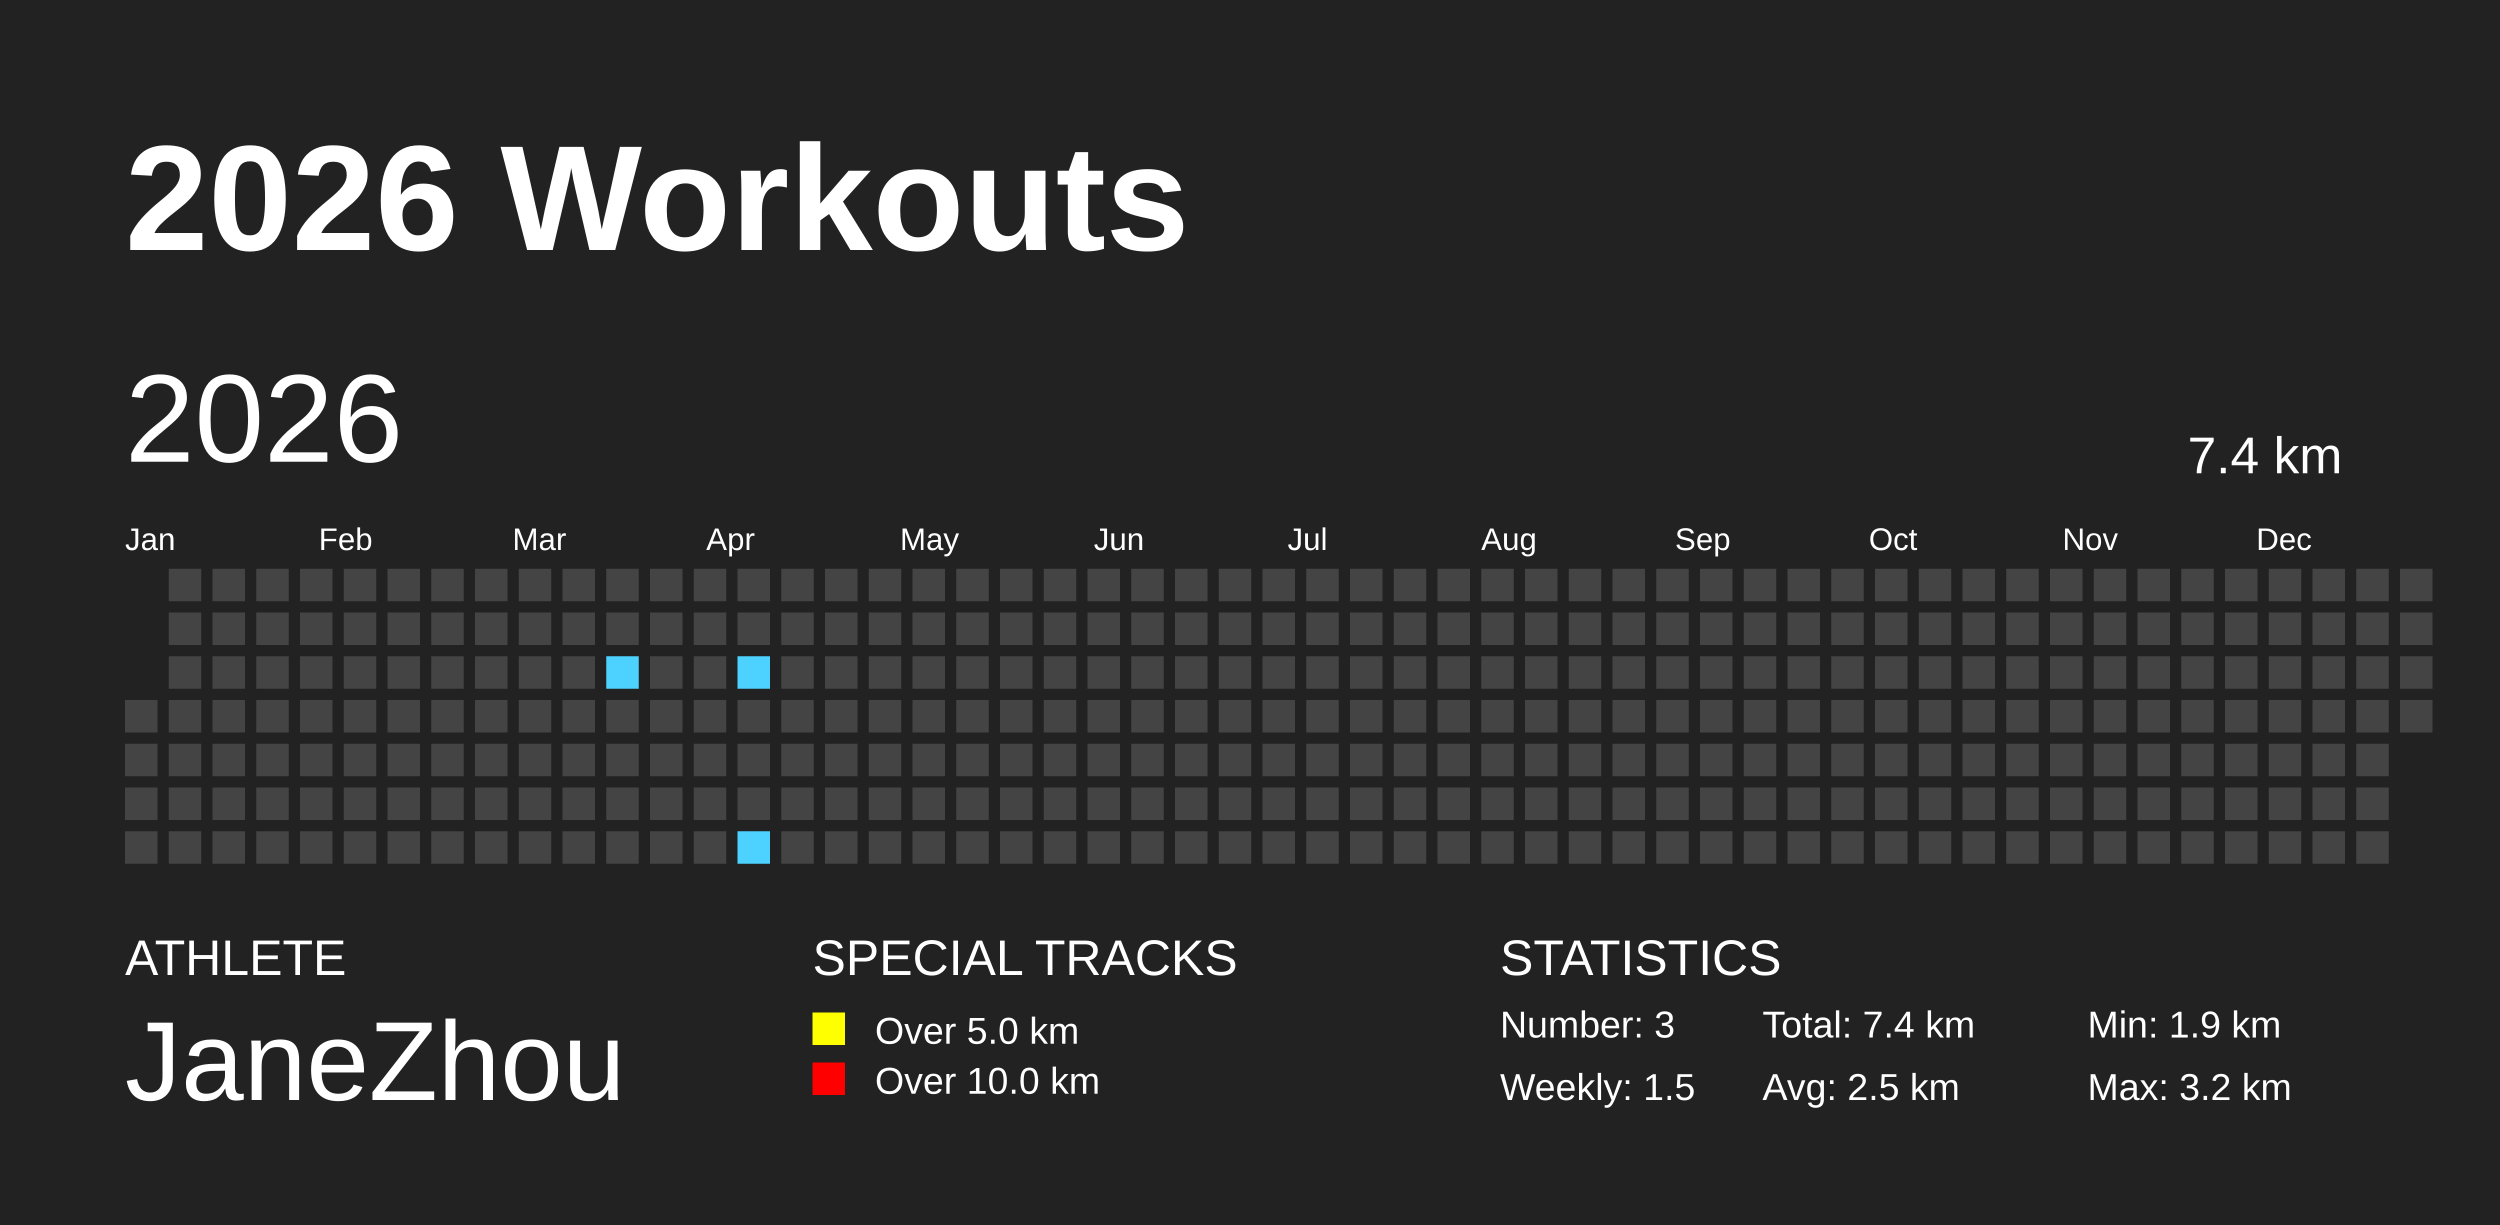
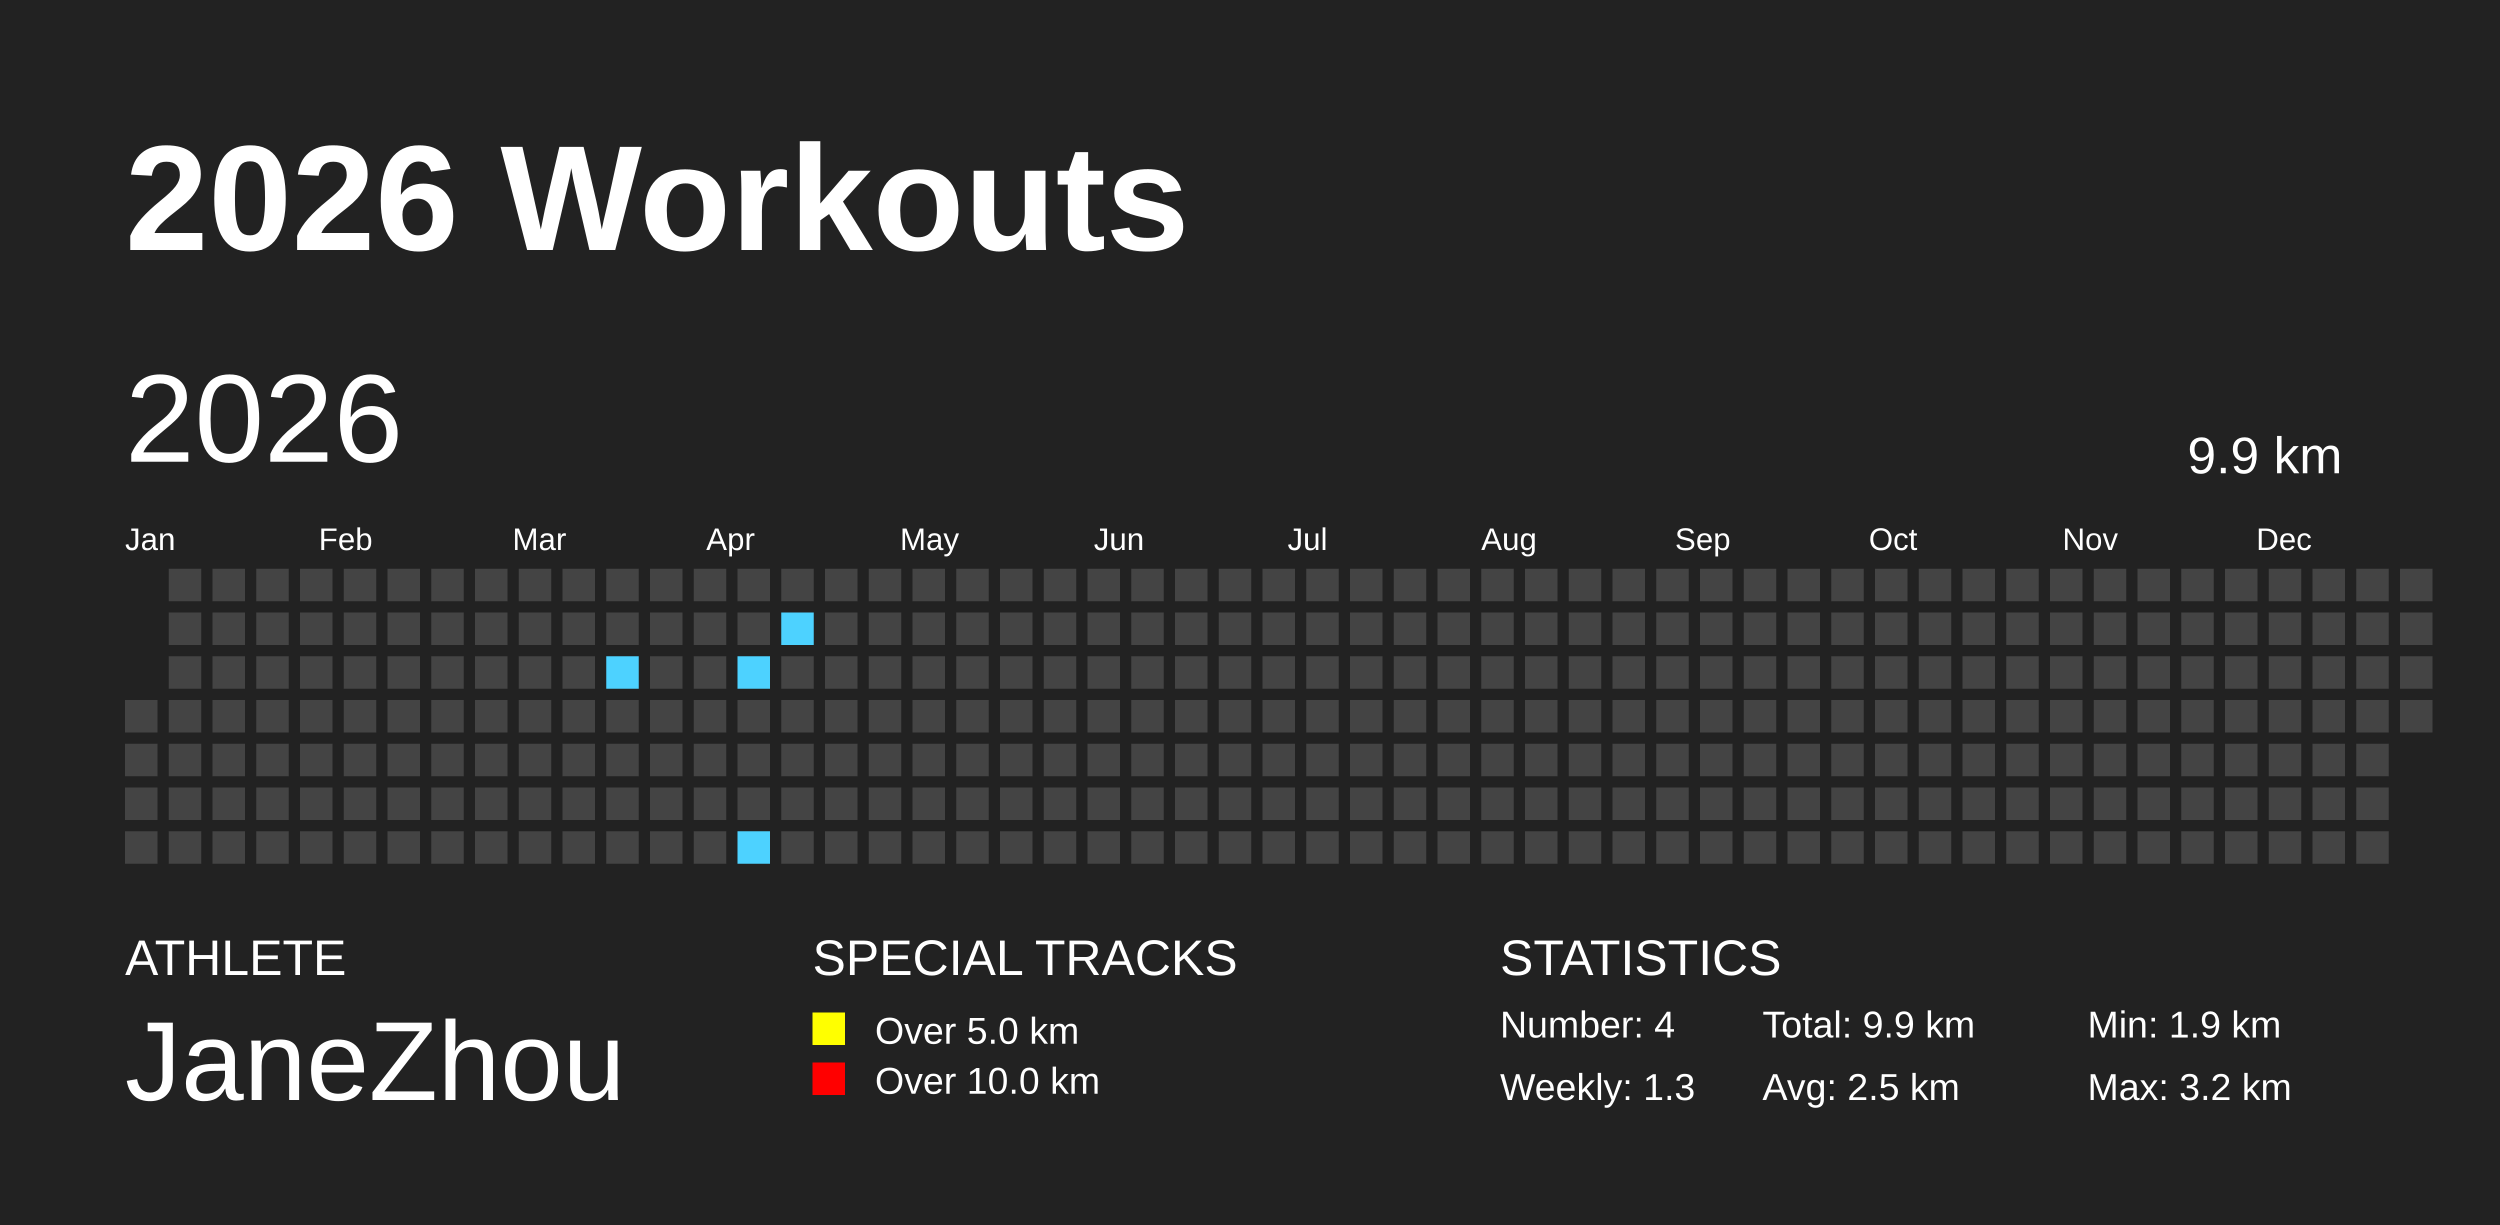
<svg xmlns="http://www.w3.org/2000/svg" baseProfile="full" height="98mm" version="1.1" viewBox="0,0,200,98" width="200mm">
  <defs />
  <rect fill="#222222" height="98" width="200" x="0" y="0" />
  <text fill="#FFFFFF" style="font-size:12px; font-family:Arial; font-weight:bold;" x="10" y="20">2026 Workouts</text>
  <text fill="#FFFFFF" style="font-size:4px; font-family:Arial" x="10" y="78">ATHLETE</text>
  <text fill="#FFFFFF" style="font-size:9px; font-family:Arial" x="10" y="88">JaneZhou</text>
  <text fill="#FFFFFF" style="font-size:4px; font-family:Arial" x="65" y="78">SPECIAL TRACKS</text>
  <rect fill="yellow" height="2.6" width="2.6" x="65" y="81" />
  <text fill="#FFFFFF" style="font-size:3px; font-family:Arial" x="70" y="83.5">Over 5.0 km</text>
  <rect fill="red" height="2.6" width="2.6" x="65" y="85" />
  <text fill="#FFFFFF" style="font-size:3px; font-family:Arial" x="70" y="87.5">Over 10.0 km</text>
  <text fill="#FFFFFF" style="font-size:4px; font-family:Arial" x="120" y="78">STATISTICS</text>
-   <text fill="#FFFFFF" style="font-size:3px; font-family:Arial" x="120" y="83">Number: 3</text>
-   <text fill="#FFFFFF" style="font-size:3px; font-family:Arial" x="120" y="88">Weekly: 1.5</text>
-   <text fill="#FFFFFF" style="font-size:3px; font-family:Arial" x="141" y="83">Total: 7.4 km</text>
+   <text fill="#FFFFFF" style="font-size:3px; font-family:Arial" x="120" y="83">Number: 4</text>
+   <text fill="#FFFFFF" style="font-size:3px; font-family:Arial" x="120" y="88">Weekly: 1.3</text>
+   <text fill="#FFFFFF" style="font-size:3px; font-family:Arial" x="141" y="83">Total: 9.9 km</text>
  <text fill="#FFFFFF" style="font-size:3px; font-family:Arial" x="141" y="88">Avg: 2.5 km</text>
  <text fill="#FFFFFF" style="font-size:3px; font-family:Arial" x="167" y="83">Min: 1.9 km</text>
  <text fill="#FFFFFF" style="font-size:3px; font-family:Arial" x="167" y="88">Max: 3.2 km</text>
  <text dominant-baseline="hanging" fill="#FFFFFF" style="font-size:10.0px; font-family:Arial;" x="10" y="30">2026</text>
-   <text dominant-baseline="hanging" fill="#FFFFFF" style="font-size:4.125px; font-family:Arial;" x="175" y="35">7.4 km</text>
+   <text dominant-baseline="hanging" fill="#FFFFFF" style="font-size:4.125px; font-family:Arial;" x="175" y="35">9.9 km</text>
  <text fill="#FFFFFF" style="font-size:2.5px; font-family:Arial" x="10.0" y="44">Jan</text>
  <text fill="#FFFFFF" style="font-size:2.5px; font-family:Arial" x="25.5" y="44">Feb</text>
  <text fill="#FFFFFF" style="font-size:2.5px; font-family:Arial" x="41.0" y="44">Mar</text>
  <text fill="#FFFFFF" style="font-size:2.5px; font-family:Arial" x="56.5" y="44">Apr</text>
  <text fill="#FFFFFF" style="font-size:2.5px; font-family:Arial" x="72.0" y="44">May</text>
  <text fill="#FFFFFF" style="font-size:2.5px; font-family:Arial" x="87.5" y="44">Jun</text>
  <text fill="#FFFFFF" style="font-size:2.5px; font-family:Arial" x="103.0" y="44">Jul</text>
  <text fill="#FFFFFF" style="font-size:2.5px; font-family:Arial" x="118.5" y="44">Aug</text>
  <text fill="#FFFFFF" style="font-size:2.5px; font-family:Arial" x="134.0" y="44">Sep</text>
  <text fill="#FFFFFF" style="font-size:2.5px; font-family:Arial" x="149.5" y="44">Oct</text>
  <text fill="#FFFFFF" style="font-size:2.5px; font-family:Arial" x="165.0" y="44">Nov</text>
  <text fill="#FFFFFF" style="font-size:2.5px; font-family:Arial" x="180.5" y="44">Dec</text>
  <rect fill="#444444" height="2.6" width="2.6" x="10.0" y="56.0" />
  <rect fill="#444444" height="2.6" width="2.6" x="10.0" y="59.5" />
  <rect fill="#444444" height="2.6" width="2.6" x="10.0" y="63.0" />
  <rect fill="#444444" height="2.6" width="2.6" x="10.0" y="66.5" />
  <rect fill="#444444" height="2.6" width="2.6" x="13.5" y="45.5" />
  <rect fill="#444444" height="2.6" width="2.6" x="13.5" y="49.0" />
  <rect fill="#444444" height="2.6" width="2.6" x="13.5" y="52.5" />
  <rect fill="#444444" height="2.6" width="2.6" x="13.5" y="56.0" />
  <rect fill="#444444" height="2.6" width="2.6" x="13.5" y="59.5" />
  <rect fill="#444444" height="2.6" width="2.6" x="13.5" y="63.0" />
  <rect fill="#444444" height="2.6" width="2.6" x="13.5" y="66.5" />
  <rect fill="#444444" height="2.6" width="2.6" x="17.0" y="45.5" />
  <rect fill="#444444" height="2.6" width="2.6" x="17.0" y="49.0" />
  <rect fill="#444444" height="2.6" width="2.6" x="17.0" y="52.5" />
  <rect fill="#444444" height="2.6" width="2.6" x="17.0" y="56.0" />
  <rect fill="#444444" height="2.6" width="2.6" x="17.0" y="59.5" />
  <rect fill="#444444" height="2.6" width="2.6" x="17.0" y="63.0" />
  <rect fill="#444444" height="2.6" width="2.6" x="17.0" y="66.5" />
  <rect fill="#444444" height="2.6" width="2.6" x="20.5" y="45.5" />
  <rect fill="#444444" height="2.6" width="2.6" x="20.5" y="49.0" />
  <rect fill="#444444" height="2.6" width="2.6" x="20.5" y="52.5" />
  <rect fill="#444444" height="2.6" width="2.6" x="20.5" y="56.0" />
  <rect fill="#444444" height="2.6" width="2.6" x="20.5" y="59.5" />
  <rect fill="#444444" height="2.6" width="2.6" x="20.5" y="63.0" />
  <rect fill="#444444" height="2.6" width="2.6" x="20.5" y="66.5" />
  <rect fill="#444444" height="2.6" width="2.6" x="24.0" y="45.5" />
  <rect fill="#444444" height="2.6" width="2.6" x="24.0" y="49.0" />
  <rect fill="#444444" height="2.6" width="2.6" x="24.0" y="52.5" />
  <rect fill="#444444" height="2.6" width="2.6" x="24.0" y="56.0" />
  <rect fill="#444444" height="2.6" width="2.6" x="24.0" y="59.5" />
  <rect fill="#444444" height="2.6" width="2.6" x="24.0" y="63.0" />
  <rect fill="#444444" height="2.6" width="2.6" x="24.0" y="66.5" />
  <rect fill="#444444" height="2.6" width="2.6" x="27.5" y="45.5" />
  <rect fill="#444444" height="2.6" width="2.6" x="27.5" y="49.0" />
  <rect fill="#444444" height="2.6" width="2.6" x="27.5" y="52.5" />
  <rect fill="#444444" height="2.6" width="2.6" x="27.5" y="56.0" />
  <rect fill="#444444" height="2.6" width="2.6" x="27.5" y="59.5" />
  <rect fill="#444444" height="2.6" width="2.6" x="27.5" y="63.0" />
  <rect fill="#444444" height="2.6" width="2.6" x="27.5" y="66.5" />
  <rect fill="#444444" height="2.6" width="2.6" x="31.0" y="45.5" />
  <rect fill="#444444" height="2.6" width="2.6" x="31.0" y="49.0" />
  <rect fill="#444444" height="2.6" width="2.6" x="31.0" y="52.5" />
  <rect fill="#444444" height="2.6" width="2.6" x="31.0" y="56.0" />
  <rect fill="#444444" height="2.6" width="2.6" x="31.0" y="59.5" />
  <rect fill="#444444" height="2.6" width="2.6" x="31.0" y="63.0" />
  <rect fill="#444444" height="2.6" width="2.6" x="31.0" y="66.5" />
  <rect fill="#444444" height="2.6" width="2.6" x="34.5" y="45.5" />
  <rect fill="#444444" height="2.6" width="2.6" x="34.5" y="49.0" />
  <rect fill="#444444" height="2.6" width="2.6" x="34.5" y="52.5" />
  <rect fill="#444444" height="2.6" width="2.6" x="34.5" y="56.0" />
  <rect fill="#444444" height="2.6" width="2.6" x="34.5" y="59.5" />
  <rect fill="#444444" height="2.6" width="2.6" x="34.5" y="63.0" />
  <rect fill="#444444" height="2.6" width="2.6" x="34.5" y="66.5" />
  <rect fill="#444444" height="2.6" width="2.6" x="38.0" y="45.5" />
  <rect fill="#444444" height="2.6" width="2.6" x="38.0" y="49.0" />
  <rect fill="#444444" height="2.6" width="2.6" x="38.0" y="52.5" />
  <rect fill="#444444" height="2.6" width="2.6" x="38.0" y="56.0" />
  <rect fill="#444444" height="2.6" width="2.6" x="38.0" y="59.5" />
  <rect fill="#444444" height="2.6" width="2.6" x="38.0" y="63.0" />
  <rect fill="#444444" height="2.6" width="2.6" x="38.0" y="66.5" />
  <rect fill="#444444" height="2.6" width="2.6" x="41.5" y="45.5" />
  <rect fill="#444444" height="2.6" width="2.6" x="41.5" y="49.0" />
  <rect fill="#444444" height="2.6" width="2.6" x="41.5" y="52.5" />
  <rect fill="#444444" height="2.6" width="2.6" x="41.5" y="56.0" />
  <rect fill="#444444" height="2.6" width="2.6" x="41.5" y="59.5" />
  <rect fill="#444444" height="2.6" width="2.6" x="41.5" y="63.0" />
  <rect fill="#444444" height="2.6" width="2.6" x="41.5" y="66.5" />
  <rect fill="#444444" height="2.6" width="2.6" x="45.0" y="45.5" />
  <rect fill="#444444" height="2.6" width="2.6" x="45.0" y="49.0" />
  <rect fill="#444444" height="2.6" width="2.6" x="45.0" y="52.5" />
  <rect fill="#444444" height="2.6" width="2.6" x="45.0" y="56.0" />
  <rect fill="#444444" height="2.6" width="2.6" x="45.0" y="59.5" />
  <rect fill="#444444" height="2.6" width="2.6" x="45.0" y="63.0" />
  <rect fill="#444444" height="2.6" width="2.6" x="45.0" y="66.5" />
  <rect fill="#444444" height="2.6" width="2.6" x="48.5" y="45.5" />
  <rect fill="#444444" height="2.6" width="2.6" x="48.5" y="49.0" />
  <rect fill="#4DD2FF" height="2.6" width="2.6" x="48.5" y="52.5" />
  <rect fill="#444444" height="2.6" width="2.6" x="48.5" y="56.0" />
  <rect fill="#444444" height="2.6" width="2.6" x="48.5" y="59.5" />
  <rect fill="#444444" height="2.6" width="2.6" x="48.5" y="63.0" />
  <rect fill="#444444" height="2.6" width="2.6" x="48.5" y="66.5" />
  <rect fill="#444444" height="2.6" width="2.6" x="52.0" y="45.5" />
  <rect fill="#444444" height="2.6" width="2.6" x="52.0" y="49.0" />
  <rect fill="#444444" height="2.6" width="2.6" x="52.0" y="52.5" />
  <rect fill="#444444" height="2.6" width="2.6" x="52.0" y="56.0" />
  <rect fill="#444444" height="2.6" width="2.6" x="52.0" y="59.5" />
  <rect fill="#444444" height="2.6" width="2.6" x="52.0" y="63.0" />
  <rect fill="#444444" height="2.6" width="2.6" x="52.0" y="66.5" />
  <rect fill="#444444" height="2.6" width="2.6" x="55.5" y="45.5" />
  <rect fill="#444444" height="2.6" width="2.6" x="55.5" y="49.0" />
  <rect fill="#444444" height="2.6" width="2.6" x="55.5" y="52.5" />
  <rect fill="#444444" height="2.6" width="2.6" x="55.5" y="56.0" />
  <rect fill="#444444" height="2.6" width="2.6" x="55.5" y="59.5" />
  <rect fill="#444444" height="2.6" width="2.6" x="55.5" y="63.0" />
  <rect fill="#444444" height="2.6" width="2.6" x="55.5" y="66.5" />
  <rect fill="#444444" height="2.6" width="2.6" x="59.0" y="45.5" />
  <rect fill="#444444" height="2.6" width="2.6" x="59.0" y="49.0" />
  <rect fill="#4DD2FF" height="2.6" width="2.6" x="59.0" y="52.5" />
  <rect fill="#444444" height="2.6" width="2.6" x="59.0" y="56.0" />
  <rect fill="#444444" height="2.6" width="2.6" x="59.0" y="59.5" />
  <rect fill="#444444" height="2.6" width="2.6" x="59.0" y="63.0" />
  <rect fill="#4DD2FF" height="2.6" width="2.6" x="59.0" y="66.5" />
  <rect fill="#444444" height="2.6" width="2.6" x="62.5" y="45.5" />
-   <rect fill="#444444" height="2.6" width="2.6" x="62.5" y="49.0" />
+   <rect fill="#4DD2FF" height="2.6" width="2.6" x="62.5" y="49.0" />
  <rect fill="#444444" height="2.6" width="2.6" x="62.5" y="52.5" />
  <rect fill="#444444" height="2.6" width="2.6" x="62.5" y="56.0" />
  <rect fill="#444444" height="2.6" width="2.6" x="62.5" y="59.5" />
  <rect fill="#444444" height="2.6" width="2.6" x="62.5" y="63.0" />
  <rect fill="#444444" height="2.6" width="2.6" x="62.5" y="66.5" />
  <rect fill="#444444" height="2.6" width="2.6" x="66.0" y="45.5" />
  <rect fill="#444444" height="2.6" width="2.6" x="66.0" y="49.0" />
  <rect fill="#444444" height="2.6" width="2.6" x="66.0" y="52.5" />
  <rect fill="#444444" height="2.6" width="2.6" x="66.0" y="56.0" />
  <rect fill="#444444" height="2.6" width="2.6" x="66.0" y="59.5" />
  <rect fill="#444444" height="2.6" width="2.6" x="66.0" y="63.0" />
  <rect fill="#444444" height="2.6" width="2.6" x="66.0" y="66.5" />
  <rect fill="#444444" height="2.6" width="2.6" x="69.5" y="45.5" />
  <rect fill="#444444" height="2.6" width="2.6" x="69.5" y="49.0" />
  <rect fill="#444444" height="2.6" width="2.6" x="69.5" y="52.5" />
  <rect fill="#444444" height="2.6" width="2.6" x="69.5" y="56.0" />
  <rect fill="#444444" height="2.6" width="2.6" x="69.5" y="59.5" />
  <rect fill="#444444" height="2.6" width="2.6" x="69.5" y="63.0" />
  <rect fill="#444444" height="2.6" width="2.6" x="69.5" y="66.5" />
  <rect fill="#444444" height="2.6" width="2.6" x="73.0" y="45.5" />
  <rect fill="#444444" height="2.6" width="2.6" x="73.0" y="49.0" />
  <rect fill="#444444" height="2.6" width="2.6" x="73.0" y="52.5" />
  <rect fill="#444444" height="2.6" width="2.6" x="73.0" y="56.0" />
  <rect fill="#444444" height="2.6" width="2.6" x="73.0" y="59.5" />
  <rect fill="#444444" height="2.6" width="2.6" x="73.0" y="63.0" />
  <rect fill="#444444" height="2.6" width="2.6" x="73.0" y="66.5" />
  <rect fill="#444444" height="2.6" width="2.6" x="76.5" y="45.5" />
  <rect fill="#444444" height="2.6" width="2.6" x="76.5" y="49.0" />
  <rect fill="#444444" height="2.6" width="2.6" x="76.5" y="52.5" />
  <rect fill="#444444" height="2.6" width="2.6" x="76.5" y="56.0" />
  <rect fill="#444444" height="2.6" width="2.6" x="76.5" y="59.5" />
  <rect fill="#444444" height="2.6" width="2.6" x="76.5" y="63.0" />
  <rect fill="#444444" height="2.6" width="2.6" x="76.5" y="66.5" />
  <rect fill="#444444" height="2.6" width="2.6" x="80.0" y="45.5" />
  <rect fill="#444444" height="2.6" width="2.6" x="80.0" y="49.0" />
  <rect fill="#444444" height="2.6" width="2.6" x="80.0" y="52.5" />
  <rect fill="#444444" height="2.6" width="2.6" x="80.0" y="56.0" />
  <rect fill="#444444" height="2.6" width="2.6" x="80.0" y="59.5" />
  <rect fill="#444444" height="2.6" width="2.6" x="80.0" y="63.0" />
  <rect fill="#444444" height="2.6" width="2.6" x="80.0" y="66.5" />
  <rect fill="#444444" height="2.6" width="2.6" x="83.5" y="45.5" />
  <rect fill="#444444" height="2.6" width="2.6" x="83.5" y="49.0" />
  <rect fill="#444444" height="2.6" width="2.6" x="83.5" y="52.5" />
  <rect fill="#444444" height="2.6" width="2.6" x="83.5" y="56.0" />
  <rect fill="#444444" height="2.6" width="2.6" x="83.5" y="59.5" />
  <rect fill="#444444" height="2.6" width="2.6" x="83.5" y="63.0" />
  <rect fill="#444444" height="2.6" width="2.6" x="83.5" y="66.5" />
  <rect fill="#444444" height="2.6" width="2.6" x="87.0" y="45.5" />
  <rect fill="#444444" height="2.6" width="2.6" x="87.0" y="49.0" />
  <rect fill="#444444" height="2.6" width="2.6" x="87.0" y="52.5" />
  <rect fill="#444444" height="2.6" width="2.6" x="87.0" y="56.0" />
  <rect fill="#444444" height="2.6" width="2.6" x="87.0" y="59.5" />
  <rect fill="#444444" height="2.6" width="2.6" x="87.0" y="63.0" />
  <rect fill="#444444" height="2.6" width="2.6" x="87.0" y="66.5" />
  <rect fill="#444444" height="2.6" width="2.6" x="90.5" y="45.5" />
  <rect fill="#444444" height="2.6" width="2.6" x="90.5" y="49.0" />
  <rect fill="#444444" height="2.6" width="2.6" x="90.5" y="52.5" />
  <rect fill="#444444" height="2.6" width="2.6" x="90.5" y="56.0" />
  <rect fill="#444444" height="2.6" width="2.6" x="90.5" y="59.5" />
  <rect fill="#444444" height="2.6" width="2.6" x="90.5" y="63.0" />
  <rect fill="#444444" height="2.6" width="2.6" x="90.5" y="66.5" />
  <rect fill="#444444" height="2.6" width="2.6" x="94.0" y="45.5" />
  <rect fill="#444444" height="2.6" width="2.6" x="94.0" y="49.0" />
  <rect fill="#444444" height="2.6" width="2.6" x="94.0" y="52.5" />
  <rect fill="#444444" height="2.6" width="2.6" x="94.0" y="56.0" />
  <rect fill="#444444" height="2.6" width="2.6" x="94.0" y="59.5" />
  <rect fill="#444444" height="2.6" width="2.6" x="94.0" y="63.0" />
  <rect fill="#444444" height="2.6" width="2.6" x="94.0" y="66.5" />
  <rect fill="#444444" height="2.6" width="2.6" x="97.5" y="45.5" />
  <rect fill="#444444" height="2.6" width="2.6" x="97.5" y="49.0" />
  <rect fill="#444444" height="2.6" width="2.6" x="97.5" y="52.5" />
  <rect fill="#444444" height="2.6" width="2.6" x="97.5" y="56.0" />
  <rect fill="#444444" height="2.6" width="2.6" x="97.5" y="59.5" />
  <rect fill="#444444" height="2.6" width="2.6" x="97.5" y="63.0" />
  <rect fill="#444444" height="2.6" width="2.6" x="97.5" y="66.5" />
  <rect fill="#444444" height="2.6" width="2.6" x="101.0" y="45.5" />
  <rect fill="#444444" height="2.6" width="2.6" x="101.0" y="49.0" />
  <rect fill="#444444" height="2.6" width="2.6" x="101.0" y="52.5" />
  <rect fill="#444444" height="2.6" width="2.6" x="101.0" y="56.0" />
  <rect fill="#444444" height="2.6" width="2.6" x="101.0" y="59.5" />
  <rect fill="#444444" height="2.6" width="2.6" x="101.0" y="63.0" />
  <rect fill="#444444" height="2.6" width="2.6" x="101.0" y="66.5" />
  <rect fill="#444444" height="2.6" width="2.6" x="104.5" y="45.5" />
  <rect fill="#444444" height="2.6" width="2.6" x="104.5" y="49.0" />
  <rect fill="#444444" height="2.6" width="2.6" x="104.5" y="52.5" />
  <rect fill="#444444" height="2.6" width="2.6" x="104.5" y="56.0" />
  <rect fill="#444444" height="2.6" width="2.6" x="104.5" y="59.5" />
  <rect fill="#444444" height="2.6" width="2.6" x="104.5" y="63.0" />
  <rect fill="#444444" height="2.6" width="2.6" x="104.5" y="66.5" />
  <rect fill="#444444" height="2.6" width="2.6" x="108.0" y="45.5" />
  <rect fill="#444444" height="2.6" width="2.6" x="108.0" y="49.0" />
  <rect fill="#444444" height="2.6" width="2.6" x="108.0" y="52.5" />
  <rect fill="#444444" height="2.6" width="2.6" x="108.0" y="56.0" />
  <rect fill="#444444" height="2.6" width="2.6" x="108.0" y="59.5" />
  <rect fill="#444444" height="2.6" width="2.6" x="108.0" y="63.0" />
  <rect fill="#444444" height="2.6" width="2.6" x="108.0" y="66.5" />
  <rect fill="#444444" height="2.6" width="2.6" x="111.5" y="45.5" />
  <rect fill="#444444" height="2.6" width="2.6" x="111.5" y="49.0" />
  <rect fill="#444444" height="2.6" width="2.6" x="111.5" y="52.5" />
  <rect fill="#444444" height="2.6" width="2.6" x="111.5" y="56.0" />
  <rect fill="#444444" height="2.6" width="2.6" x="111.5" y="59.5" />
  <rect fill="#444444" height="2.6" width="2.6" x="111.5" y="63.0" />
  <rect fill="#444444" height="2.6" width="2.6" x="111.5" y="66.5" />
  <rect fill="#444444" height="2.6" width="2.6" x="115.0" y="45.5" />
  <rect fill="#444444" height="2.6" width="2.6" x="115.0" y="49.0" />
  <rect fill="#444444" height="2.6" width="2.6" x="115.0" y="52.5" />
  <rect fill="#444444" height="2.6" width="2.6" x="115.0" y="56.0" />
  <rect fill="#444444" height="2.6" width="2.6" x="115.0" y="59.5" />
  <rect fill="#444444" height="2.6" width="2.6" x="115.0" y="63.0" />
  <rect fill="#444444" height="2.6" width="2.6" x="115.0" y="66.5" />
  <rect fill="#444444" height="2.6" width="2.6" x="118.5" y="45.5" />
  <rect fill="#444444" height="2.6" width="2.6" x="118.5" y="49.0" />
  <rect fill="#444444" height="2.6" width="2.6" x="118.5" y="52.5" />
  <rect fill="#444444" height="2.6" width="2.6" x="118.5" y="56.0" />
  <rect fill="#444444" height="2.6" width="2.6" x="118.5" y="59.5" />
  <rect fill="#444444" height="2.6" width="2.6" x="118.5" y="63.0" />
  <rect fill="#444444" height="2.6" width="2.6" x="118.5" y="66.5" />
  <rect fill="#444444" height="2.6" width="2.6" x="122.0" y="45.5" />
  <rect fill="#444444" height="2.6" width="2.6" x="122.0" y="49.0" />
  <rect fill="#444444" height="2.6" width="2.6" x="122.0" y="52.5" />
  <rect fill="#444444" height="2.6" width="2.6" x="122.0" y="56.0" />
  <rect fill="#444444" height="2.6" width="2.6" x="122.0" y="59.5" />
  <rect fill="#444444" height="2.6" width="2.6" x="122.0" y="63.0" />
  <rect fill="#444444" height="2.6" width="2.6" x="122.0" y="66.5" />
  <rect fill="#444444" height="2.6" width="2.6" x="125.5" y="45.5" />
  <rect fill="#444444" height="2.6" width="2.6" x="125.5" y="49.0" />
  <rect fill="#444444" height="2.6" width="2.6" x="125.5" y="52.5" />
  <rect fill="#444444" height="2.6" width="2.6" x="125.5" y="56.0" />
  <rect fill="#444444" height="2.6" width="2.6" x="125.5" y="59.5" />
  <rect fill="#444444" height="2.6" width="2.6" x="125.5" y="63.0" />
  <rect fill="#444444" height="2.6" width="2.6" x="125.5" y="66.5" />
  <rect fill="#444444" height="2.6" width="2.6" x="129.0" y="45.5" />
  <rect fill="#444444" height="2.6" width="2.6" x="129.0" y="49.0" />
  <rect fill="#444444" height="2.6" width="2.6" x="129.0" y="52.5" />
  <rect fill="#444444" height="2.6" width="2.6" x="129.0" y="56.0" />
  <rect fill="#444444" height="2.6" width="2.6" x="129.0" y="59.5" />
  <rect fill="#444444" height="2.6" width="2.6" x="129.0" y="63.0" />
  <rect fill="#444444" height="2.6" width="2.6" x="129.0" y="66.5" />
  <rect fill="#444444" height="2.6" width="2.6" x="132.5" y="45.5" />
  <rect fill="#444444" height="2.6" width="2.6" x="132.5" y="49.0" />
  <rect fill="#444444" height="2.6" width="2.6" x="132.5" y="52.5" />
  <rect fill="#444444" height="2.6" width="2.6" x="132.5" y="56.0" />
  <rect fill="#444444" height="2.6" width="2.6" x="132.5" y="59.5" />
  <rect fill="#444444" height="2.6" width="2.6" x="132.5" y="63.0" />
  <rect fill="#444444" height="2.6" width="2.6" x="132.5" y="66.5" />
  <rect fill="#444444" height="2.6" width="2.6" x="136.0" y="45.5" />
  <rect fill="#444444" height="2.6" width="2.6" x="136.0" y="49.0" />
  <rect fill="#444444" height="2.6" width="2.6" x="136.0" y="52.5" />
  <rect fill="#444444" height="2.6" width="2.6" x="136.0" y="56.0" />
  <rect fill="#444444" height="2.6" width="2.6" x="136.0" y="59.5" />
  <rect fill="#444444" height="2.6" width="2.6" x="136.0" y="63.0" />
  <rect fill="#444444" height="2.6" width="2.6" x="136.0" y="66.5" />
  <rect fill="#444444" height="2.6" width="2.6" x="139.5" y="45.5" />
  <rect fill="#444444" height="2.6" width="2.6" x="139.5" y="49.0" />
  <rect fill="#444444" height="2.6" width="2.6" x="139.5" y="52.5" />
  <rect fill="#444444" height="2.6" width="2.6" x="139.5" y="56.0" />
  <rect fill="#444444" height="2.6" width="2.6" x="139.5" y="59.5" />
  <rect fill="#444444" height="2.6" width="2.6" x="139.5" y="63.0" />
  <rect fill="#444444" height="2.6" width="2.6" x="139.5" y="66.5" />
  <rect fill="#444444" height="2.6" width="2.6" x="143.0" y="45.5" />
  <rect fill="#444444" height="2.6" width="2.6" x="143.0" y="49.0" />
  <rect fill="#444444" height="2.6" width="2.6" x="143.0" y="52.5" />
  <rect fill="#444444" height="2.6" width="2.6" x="143.0" y="56.0" />
  <rect fill="#444444" height="2.6" width="2.6" x="143.0" y="59.5" />
  <rect fill="#444444" height="2.6" width="2.6" x="143.0" y="63.0" />
  <rect fill="#444444" height="2.6" width="2.6" x="143.0" y="66.5" />
  <rect fill="#444444" height="2.6" width="2.6" x="146.5" y="45.5" />
  <rect fill="#444444" height="2.6" width="2.6" x="146.5" y="49.0" />
  <rect fill="#444444" height="2.6" width="2.6" x="146.5" y="52.5" />
  <rect fill="#444444" height="2.6" width="2.6" x="146.5" y="56.0" />
  <rect fill="#444444" height="2.6" width="2.6" x="146.5" y="59.5" />
  <rect fill="#444444" height="2.6" width="2.6" x="146.5" y="63.0" />
  <rect fill="#444444" height="2.6" width="2.6" x="146.5" y="66.5" />
  <rect fill="#444444" height="2.6" width="2.6" x="150.0" y="45.5" />
  <rect fill="#444444" height="2.6" width="2.6" x="150.0" y="49.0" />
  <rect fill="#444444" height="2.6" width="2.6" x="150.0" y="52.5" />
  <rect fill="#444444" height="2.6" width="2.6" x="150.0" y="56.0" />
  <rect fill="#444444" height="2.6" width="2.6" x="150.0" y="59.5" />
  <rect fill="#444444" height="2.6" width="2.6" x="150.0" y="63.0" />
  <rect fill="#444444" height="2.6" width="2.6" x="150.0" y="66.5" />
  <rect fill="#444444" height="2.6" width="2.6" x="153.5" y="45.5" />
  <rect fill="#444444" height="2.6" width="2.6" x="153.5" y="49.0" />
  <rect fill="#444444" height="2.6" width="2.6" x="153.5" y="52.5" />
  <rect fill="#444444" height="2.6" width="2.6" x="153.5" y="56.0" />
  <rect fill="#444444" height="2.6" width="2.6" x="153.5" y="59.5" />
  <rect fill="#444444" height="2.6" width="2.6" x="153.5" y="63.0" />
  <rect fill="#444444" height="2.6" width="2.6" x="153.5" y="66.5" />
  <rect fill="#444444" height="2.6" width="2.6" x="157.0" y="45.5" />
  <rect fill="#444444" height="2.6" width="2.6" x="157.0" y="49.0" />
  <rect fill="#444444" height="2.6" width="2.6" x="157.0" y="52.5" />
  <rect fill="#444444" height="2.6" width="2.6" x="157.0" y="56.0" />
  <rect fill="#444444" height="2.6" width="2.6" x="157.0" y="59.5" />
  <rect fill="#444444" height="2.6" width="2.6" x="157.0" y="63.0" />
  <rect fill="#444444" height="2.6" width="2.6" x="157.0" y="66.5" />
  <rect fill="#444444" height="2.6" width="2.6" x="160.5" y="45.5" />
  <rect fill="#444444" height="2.6" width="2.6" x="160.5" y="49.0" />
  <rect fill="#444444" height="2.6" width="2.6" x="160.5" y="52.5" />
  <rect fill="#444444" height="2.6" width="2.6" x="160.5" y="56.0" />
  <rect fill="#444444" height="2.6" width="2.6" x="160.5" y="59.5" />
  <rect fill="#444444" height="2.6" width="2.6" x="160.5" y="63.0" />
  <rect fill="#444444" height="2.6" width="2.6" x="160.5" y="66.5" />
  <rect fill="#444444" height="2.6" width="2.6" x="164.0" y="45.5" />
  <rect fill="#444444" height="2.6" width="2.6" x="164.0" y="49.0" />
  <rect fill="#444444" height="2.6" width="2.6" x="164.0" y="52.5" />
  <rect fill="#444444" height="2.6" width="2.6" x="164.0" y="56.0" />
  <rect fill="#444444" height="2.6" width="2.6" x="164.0" y="59.5" />
  <rect fill="#444444" height="2.6" width="2.6" x="164.0" y="63.0" />
  <rect fill="#444444" height="2.6" width="2.6" x="164.0" y="66.5" />
  <rect fill="#444444" height="2.6" width="2.6" x="167.5" y="45.5" />
  <rect fill="#444444" height="2.6" width="2.6" x="167.5" y="49.0" />
  <rect fill="#444444" height="2.6" width="2.6" x="167.5" y="52.5" />
  <rect fill="#444444" height="2.6" width="2.6" x="167.5" y="56.0" />
  <rect fill="#444444" height="2.6" width="2.6" x="167.5" y="59.5" />
  <rect fill="#444444" height="2.6" width="2.6" x="167.5" y="63.0" />
  <rect fill="#444444" height="2.6" width="2.6" x="167.5" y="66.5" />
  <rect fill="#444444" height="2.6" width="2.6" x="171.0" y="45.5" />
  <rect fill="#444444" height="2.6" width="2.6" x="171.0" y="49.0" />
  <rect fill="#444444" height="2.6" width="2.6" x="171.0" y="52.5" />
  <rect fill="#444444" height="2.6" width="2.6" x="171.0" y="56.0" />
  <rect fill="#444444" height="2.6" width="2.6" x="171.0" y="59.5" />
  <rect fill="#444444" height="2.6" width="2.6" x="171.0" y="63.0" />
  <rect fill="#444444" height="2.6" width="2.6" x="171.0" y="66.5" />
  <rect fill="#444444" height="2.6" width="2.6" x="174.5" y="45.5" />
  <rect fill="#444444" height="2.6" width="2.6" x="174.5" y="49.0" />
  <rect fill="#444444" height="2.6" width="2.6" x="174.5" y="52.5" />
  <rect fill="#444444" height="2.6" width="2.6" x="174.5" y="56.0" />
  <rect fill="#444444" height="2.6" width="2.6" x="174.5" y="59.5" />
  <rect fill="#444444" height="2.6" width="2.6" x="174.5" y="63.0" />
  <rect fill="#444444" height="2.6" width="2.6" x="174.5" y="66.5" />
  <rect fill="#444444" height="2.6" width="2.6" x="178.0" y="45.5" />
  <rect fill="#444444" height="2.6" width="2.6" x="178.0" y="49.0" />
  <rect fill="#444444" height="2.6" width="2.6" x="178.0" y="52.5" />
  <rect fill="#444444" height="2.6" width="2.6" x="178.0" y="56.0" />
  <rect fill="#444444" height="2.6" width="2.6" x="178.0" y="59.5" />
  <rect fill="#444444" height="2.6" width="2.6" x="178.0" y="63.0" />
  <rect fill="#444444" height="2.6" width="2.6" x="178.0" y="66.5" />
  <rect fill="#444444" height="2.6" width="2.6" x="181.5" y="45.5" />
  <rect fill="#444444" height="2.6" width="2.6" x="181.5" y="49.0" />
  <rect fill="#444444" height="2.6" width="2.6" x="181.5" y="52.5" />
  <rect fill="#444444" height="2.6" width="2.6" x="181.5" y="56.0" />
  <rect fill="#444444" height="2.6" width="2.6" x="181.5" y="59.5" />
  <rect fill="#444444" height="2.6" width="2.6" x="181.5" y="63.0" />
  <rect fill="#444444" height="2.6" width="2.6" x="181.5" y="66.5" />
  <rect fill="#444444" height="2.6" width="2.6" x="185.0" y="45.5" />
  <rect fill="#444444" height="2.6" width="2.6" x="185.0" y="49.0" />
  <rect fill="#444444" height="2.6" width="2.6" x="185.0" y="52.5" />
  <rect fill="#444444" height="2.6" width="2.6" x="185.0" y="56.0" />
  <rect fill="#444444" height="2.6" width="2.6" x="185.0" y="59.5" />
  <rect fill="#444444" height="2.6" width="2.6" x="185.0" y="63.0" />
  <rect fill="#444444" height="2.6" width="2.6" x="185.0" y="66.5" />
  <rect fill="#444444" height="2.6" width="2.6" x="188.5" y="45.5" />
  <rect fill="#444444" height="2.6" width="2.6" x="188.5" y="49.0" />
  <rect fill="#444444" height="2.6" width="2.6" x="188.5" y="52.5" />
  <rect fill="#444444" height="2.6" width="2.6" x="188.5" y="56.0" />
  <rect fill="#444444" height="2.6" width="2.6" x="188.5" y="59.5" />
  <rect fill="#444444" height="2.6" width="2.6" x="188.5" y="63.0" />
  <rect fill="#444444" height="2.6" width="2.6" x="188.5" y="66.5" />
  <rect fill="#444444" height="2.6" width="2.6" x="192.0" y="45.5" />
  <rect fill="#444444" height="2.6" width="2.6" x="192.0" y="49.0" />
  <rect fill="#444444" height="2.6" width="2.6" x="192.0" y="52.5" />
  <rect fill="#444444" height="2.6" width="2.6" x="192.0" y="56.0" />
</svg>
